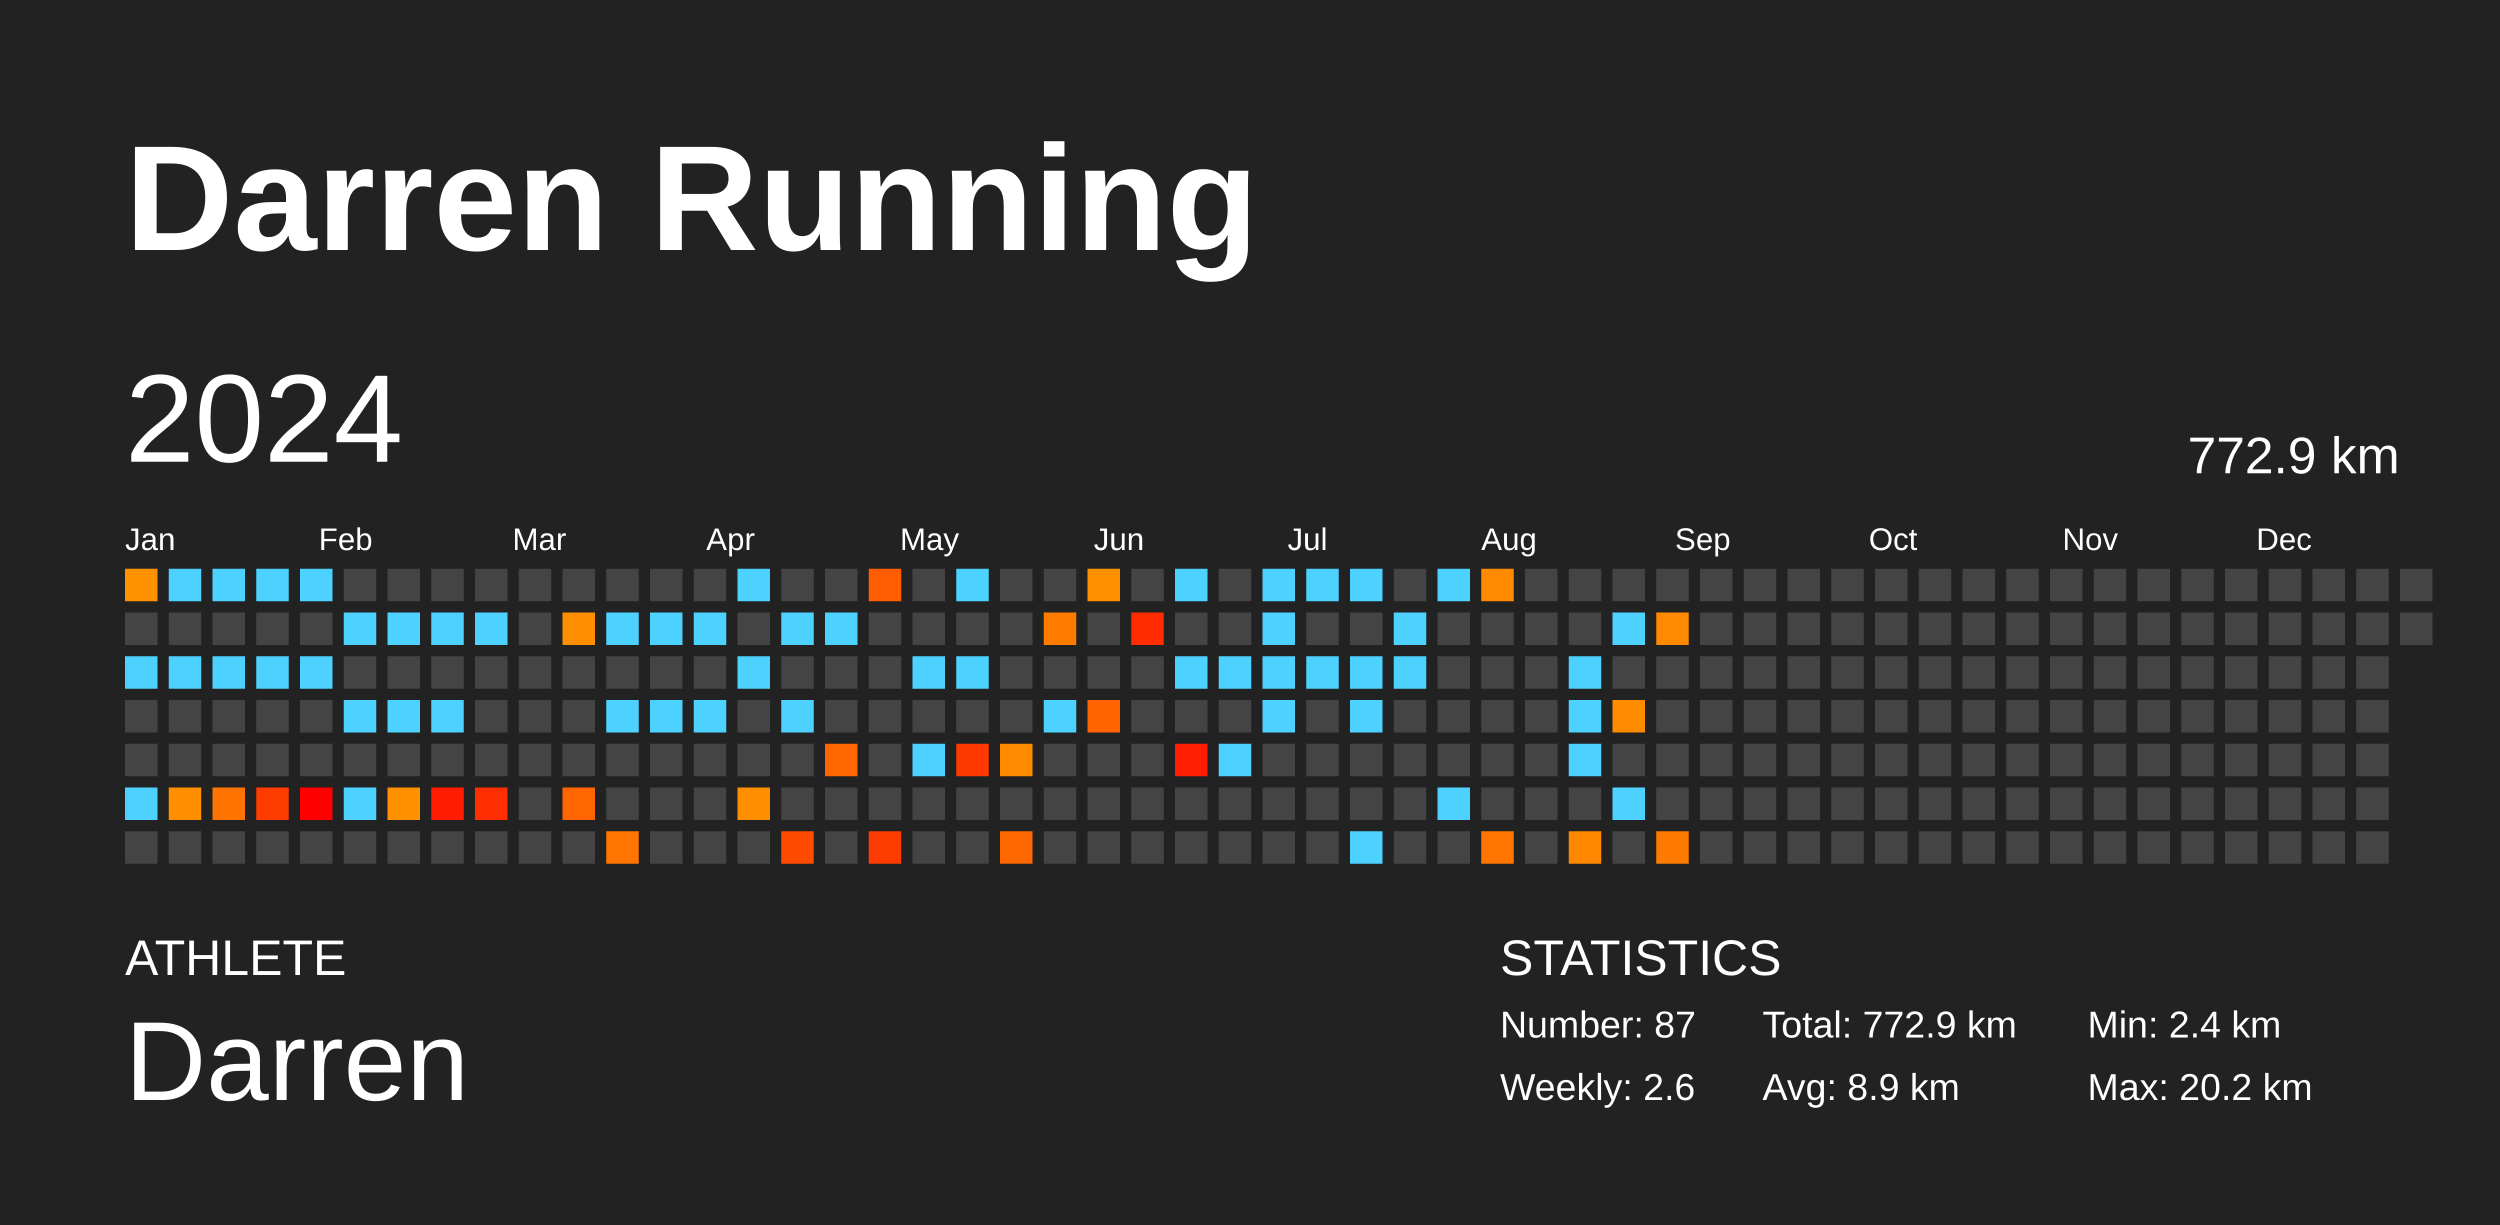
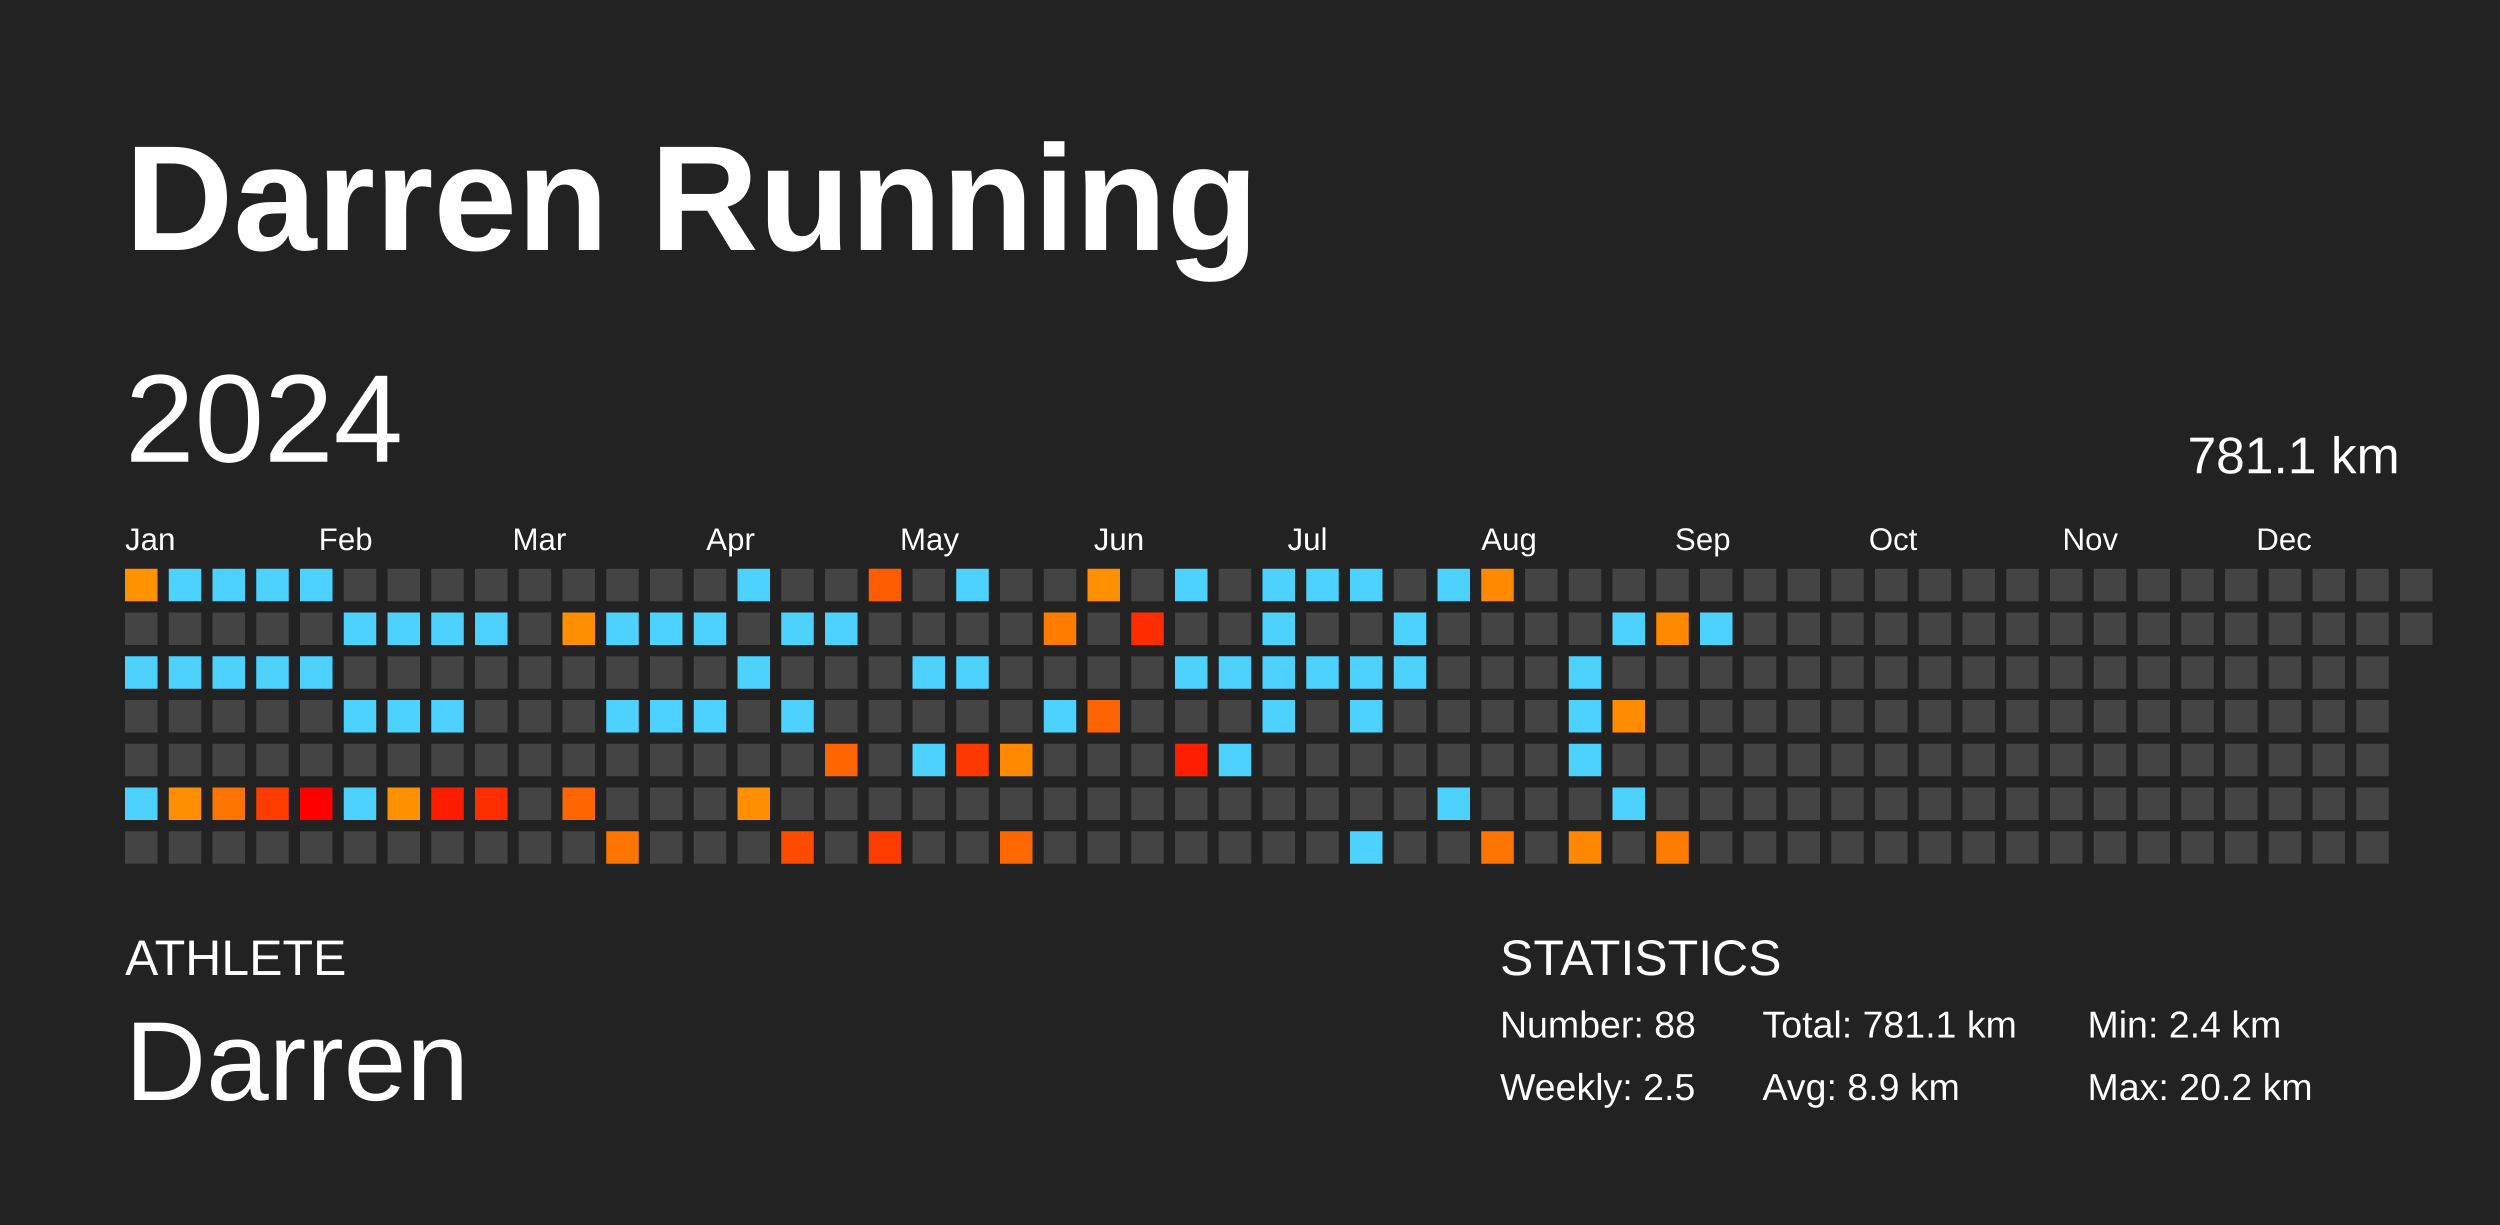
<svg xmlns="http://www.w3.org/2000/svg" baseProfile="full" height="98mm" version="1.1" viewBox="0,0,200,98" width="200mm">
  <defs />
  <rect fill="#222222" height="98" width="200" x="0" y="0" />
  <text fill="#FFFFFF" style="font-size:12px; font-family:Arial; font-weight:bold;" x="10" y="20">Darren Running</text>
  <text fill="#FFFFFF" style="font-size:4px; font-family:Arial" x="10" y="78">ATHLETE</text>
  <text fill="#FFFFFF" style="font-size:9px; font-family:Arial" x="10" y="88">Darren</text>
  <text fill="#FFFFFF" style="font-size:4px; font-family:Arial" x="120" y="78">STATISTICS</text>
-   <text fill="#FFFFFF" style="font-size:3px; font-family:Arial" x="120" y="83">Number: 87</text>
-   <text fill="#FFFFFF" style="font-size:3px; font-family:Arial" x="120" y="88">Weekly: 2.6</text>
-   <text fill="#FFFFFF" style="font-size:3px; font-family:Arial" x="141" y="83">Total: 772.9 km</text>
+   <text fill="#FFFFFF" style="font-size:3px; font-family:Arial" x="120" y="83">Number: 88</text>
+   <text fill="#FFFFFF" style="font-size:3px; font-family:Arial" x="120" y="88">Weekly: 2.5</text>
+   <text fill="#FFFFFF" style="font-size:3px; font-family:Arial" x="141" y="83">Total: 781.1 km</text>
  <text fill="#FFFFFF" style="font-size:3px; font-family:Arial" x="141" y="88">Avg: 8.9 km</text>
  <text fill="#FFFFFF" style="font-size:3px; font-family:Arial" x="167" y="83">Min: 2.4 km</text>
  <text fill="#FFFFFF" style="font-size:3px; font-family:Arial" x="167" y="88">Max: 20.2 km</text>
  <text dominant-baseline="hanging" fill="#FFFFFF" style="font-size:10.0px; font-family:Arial;" x="10" y="30">2024</text>
-   <text dominant-baseline="hanging" fill="#FFFFFF" style="font-size:4.125px; font-family:Arial;" x="175" y="35">772.9 km</text>
+   <text dominant-baseline="hanging" fill="#FFFFFF" style="font-size:4.125px; font-family:Arial;" x="175" y="35">781.1 km</text>
  <text fill="#FFFFFF" style="font-size:2.5px; font-family:Arial" x="10.0" y="44">Jan</text>
  <text fill="#FFFFFF" style="font-size:2.5px; font-family:Arial" x="25.5" y="44">Feb</text>
  <text fill="#FFFFFF" style="font-size:2.5px; font-family:Arial" x="41.0" y="44">Mar</text>
  <text fill="#FFFFFF" style="font-size:2.5px; font-family:Arial" x="56.5" y="44">Apr</text>
  <text fill="#FFFFFF" style="font-size:2.5px; font-family:Arial" x="72.0" y="44">May</text>
  <text fill="#FFFFFF" style="font-size:2.5px; font-family:Arial" x="87.5" y="44">Jun</text>
  <text fill="#FFFFFF" style="font-size:2.5px; font-family:Arial" x="103.0" y="44">Jul</text>
  <text fill="#FFFFFF" style="font-size:2.5px; font-family:Arial" x="118.5" y="44">Aug</text>
  <text fill="#FFFFFF" style="font-size:2.5px; font-family:Arial" x="134.0" y="44">Sep</text>
  <text fill="#FFFFFF" style="font-size:2.5px; font-family:Arial" x="149.5" y="44">Oct</text>
  <text fill="#FFFFFF" style="font-size:2.5px; font-family:Arial" x="165.0" y="44">Nov</text>
  <text fill="#FFFFFF" style="font-size:2.5px; font-family:Arial" x="180.5" y="44">Dec</text>
  <rect fill="#ff9200" height="2.6" width="2.6" x="10.0" y="45.5" />
  <rect fill="#444444" height="2.6" width="2.6" x="10.0" y="49.0" />
  <rect fill="#4dd2ff" height="2.6" width="2.6" x="10.0" y="52.5" />
  <rect fill="#444444" height="2.6" width="2.6" x="10.0" y="56.0" />
  <rect fill="#444444" height="2.6" width="2.6" x="10.0" y="59.5" />
  <rect fill="#4dd2ff" height="2.6" width="2.6" x="10.0" y="63.0" />
  <rect fill="#444444" height="2.6" width="2.6" x="10.0" y="66.5" />
  <rect fill="#4dd2ff" height="2.6" width="2.6" x="13.5" y="45.5" />
  <rect fill="#444444" height="2.6" width="2.6" x="13.5" y="49.0" />
  <rect fill="#4dd2ff" height="2.6" width="2.6" x="13.5" y="52.5" />
  <rect fill="#444444" height="2.6" width="2.6" x="13.5" y="56.0" />
  <rect fill="#444444" height="2.6" width="2.6" x="13.5" y="59.5" />
  <rect fill="#ff8f00" height="2.6" width="2.6" x="13.5" y="63.0" />
  <rect fill="#444444" height="2.6" width="2.6" x="13.5" y="66.5" />
  <rect fill="#4dd2ff" height="2.6" width="2.6" x="17.0" y="45.5" />
  <rect fill="#444444" height="2.6" width="2.6" x="17.0" y="49.0" />
  <rect fill="#4dd2ff" height="2.6" width="2.6" x="17.0" y="52.5" />
  <rect fill="#444444" height="2.6" width="2.6" x="17.0" y="56.0" />
  <rect fill="#444444" height="2.6" width="2.6" x="17.0" y="59.5" />
  <rect fill="#ff7300" height="2.6" width="2.6" x="17.0" y="63.0" />
  <rect fill="#444444" height="2.6" width="2.6" x="17.0" y="66.5" />
  <rect fill="#4dd2ff" height="2.6" width="2.6" x="20.5" y="45.5" />
  <rect fill="#444444" height="2.6" width="2.6" x="20.5" y="49.0" />
  <rect fill="#4dd2ff" height="2.6" width="2.6" x="20.5" y="52.5" />
  <rect fill="#444444" height="2.6" width="2.6" x="20.5" y="56.0" />
  <rect fill="#444444" height="2.6" width="2.6" x="20.5" y="59.5" />
  <rect fill="#ff3c00" height="2.6" width="2.6" x="20.5" y="63.0" />
  <rect fill="#444444" height="2.6" width="2.6" x="20.5" y="66.5" />
  <rect fill="#4dd2ff" height="2.6" width="2.6" x="24.0" y="45.5" />
  <rect fill="#444444" height="2.6" width="2.6" x="24.0" y="49.0" />
  <rect fill="#4dd2ff" height="2.6" width="2.6" x="24.0" y="52.5" />
  <rect fill="#444444" height="2.6" width="2.6" x="24.0" y="56.0" />
  <rect fill="#444444" height="2.6" width="2.6" x="24.0" y="59.5" />
  <rect fill="red" height="2.6" width="2.6" x="24.0" y="63.0" />
  <rect fill="#444444" height="2.6" width="2.6" x="24.0" y="66.5" />
  <rect fill="#444444" height="2.6" width="2.6" x="27.5" y="45.5" />
  <rect fill="#4dd2ff" height="2.6" width="2.6" x="27.5" y="49.0" />
  <rect fill="#444444" height="2.6" width="2.6" x="27.5" y="52.5" />
  <rect fill="#4dd2ff" height="2.6" width="2.6" x="27.5" y="56.0" />
  <rect fill="#444444" height="2.6" width="2.6" x="27.5" y="59.5" />
  <rect fill="#4dd2ff" height="2.6" width="2.6" x="27.5" y="63.0" />
  <rect fill="#444444" height="2.6" width="2.6" x="27.5" y="66.5" />
  <rect fill="#444444" height="2.6" width="2.6" x="31.0" y="45.5" />
  <rect fill="#4dd2ff" height="2.6" width="2.6" x="31.0" y="49.0" />
  <rect fill="#444444" height="2.6" width="2.6" x="31.0" y="52.5" />
  <rect fill="#4dd2ff" height="2.6" width="2.6" x="31.0" y="56.0" />
  <rect fill="#444444" height="2.6" width="2.6" x="31.0" y="59.5" />
  <rect fill="#ff9000" height="2.6" width="2.6" x="31.0" y="63.0" />
  <rect fill="#444444" height="2.6" width="2.6" x="31.0" y="66.5" />
  <rect fill="#444444" height="2.6" width="2.6" x="34.5" y="45.5" />
  <rect fill="#4dd2ff" height="2.6" width="2.6" x="34.5" y="49.0" />
  <rect fill="#444444" height="2.6" width="2.6" x="34.5" y="52.5" />
  <rect fill="#4dd2ff" height="2.6" width="2.6" x="34.5" y="56.0" />
  <rect fill="#444444" height="2.6" width="2.6" x="34.5" y="59.5" />
  <rect fill="#ff1c00" height="2.6" width="2.6" x="34.5" y="63.0" />
  <rect fill="#444444" height="2.6" width="2.6" x="34.5" y="66.5" />
  <rect fill="#444444" height="2.6" width="2.6" x="38.0" y="45.5" />
  <rect fill="#4dd2ff" height="2.6" width="2.6" x="38.0" y="49.0" />
  <rect fill="#444444" height="2.6" width="2.6" x="38.0" y="52.5" />
  <rect fill="#444444" height="2.6" width="2.6" x="38.0" y="56.0" />
  <rect fill="#444444" height="2.6" width="2.6" x="38.0" y="59.5" />
  <rect fill="#ff2e00" height="2.6" width="2.6" x="38.0" y="63.0" />
  <rect fill="#444444" height="2.6" width="2.6" x="38.0" y="66.5" />
  <rect fill="#444444" height="2.6" width="2.6" x="41.5" y="45.5" />
  <rect fill="#444444" height="2.6" width="2.6" x="41.5" y="49.0" />
  <rect fill="#444444" height="2.6" width="2.6" x="41.5" y="52.5" />
  <rect fill="#444444" height="2.6" width="2.6" x="41.5" y="56.0" />
  <rect fill="#444444" height="2.6" width="2.6" x="41.5" y="59.5" />
  <rect fill="#444444" height="2.6" width="2.6" x="41.5" y="63.0" />
  <rect fill="#444444" height="2.6" width="2.6" x="41.5" y="66.5" />
  <rect fill="#444444" height="2.6" width="2.6" x="45.0" y="45.5" />
  <rect fill="#ff8e00" height="2.6" width="2.6" x="45.0" y="49.0" />
  <rect fill="#444444" height="2.6" width="2.6" x="45.0" y="52.5" />
  <rect fill="#444444" height="2.6" width="2.6" x="45.0" y="56.0" />
  <rect fill="#444444" height="2.6" width="2.6" x="45.0" y="59.5" />
  <rect fill="#ff6500" height="2.6" width="2.6" x="45.0" y="63.0" />
  <rect fill="#444444" height="2.6" width="2.6" x="45.0" y="66.5" />
  <rect fill="#444444" height="2.6" width="2.6" x="48.5" y="45.5" />
  <rect fill="#4dd2ff" height="2.6" width="2.6" x="48.5" y="49.0" />
  <rect fill="#444444" height="2.6" width="2.6" x="48.5" y="52.5" />
  <rect fill="#4dd2ff" height="2.6" width="2.6" x="48.5" y="56.0" />
  <rect fill="#444444" height="2.6" width="2.6" x="48.5" y="59.5" />
  <rect fill="#444444" height="2.6" width="2.6" x="48.5" y="63.0" />
  <rect fill="#ff7500" height="2.6" width="2.6" x="48.5" y="66.5" />
  <rect fill="#444444" height="2.6" width="2.6" x="52.0" y="45.5" />
  <rect fill="#4dd2ff" height="2.6" width="2.6" x="52.0" y="49.0" />
  <rect fill="#444444" height="2.6" width="2.6" x="52.0" y="52.5" />
  <rect fill="#4dd2ff" height="2.6" width="2.6" x="52.0" y="56.0" />
  <rect fill="#444444" height="2.6" width="2.6" x="52.0" y="59.5" />
  <rect fill="#444444" height="2.6" width="2.6" x="52.0" y="63.0" />
  <rect fill="#444444" height="2.6" width="2.6" x="52.0" y="66.5" />
  <rect fill="#444444" height="2.6" width="2.6" x="55.5" y="45.5" />
  <rect fill="#4dd2ff" height="2.6" width="2.6" x="55.5" y="49.0" />
  <rect fill="#444444" height="2.6" width="2.6" x="55.5" y="52.5" />
  <rect fill="#4dd2ff" height="2.6" width="2.6" x="55.5" y="56.0" />
  <rect fill="#444444" height="2.6" width="2.6" x="55.5" y="59.5" />
  <rect fill="#444444" height="2.6" width="2.6" x="55.5" y="63.0" />
  <rect fill="#444444" height="2.6" width="2.6" x="55.5" y="66.5" />
  <rect fill="#4dd2ff" height="2.6" width="2.6" x="59.0" y="45.5" />
  <rect fill="#444444" height="2.6" width="2.6" x="59.0" y="49.0" />
  <rect fill="#4dd2ff" height="2.6" width="2.6" x="59.0" y="52.5" />
  <rect fill="#444444" height="2.6" width="2.6" x="59.0" y="56.0" />
  <rect fill="#444444" height="2.6" width="2.6" x="59.0" y="59.5" />
  <rect fill="#ff8f00" height="2.6" width="2.6" x="59.0" y="63.0" />
  <rect fill="#444444" height="2.6" width="2.6" x="59.0" y="66.5" />
  <rect fill="#444444" height="2.6" width="2.6" x="62.5" y="45.5" />
  <rect fill="#4dd2ff" height="2.6" width="2.6" x="62.5" y="49.0" />
  <rect fill="#444444" height="2.6" width="2.6" x="62.5" y="52.5" />
  <rect fill="#4dd2ff" height="2.6" width="2.6" x="62.5" y="56.0" />
  <rect fill="#444444" height="2.6" width="2.6" x="62.5" y="59.5" />
  <rect fill="#444444" height="2.6" width="2.6" x="62.5" y="63.0" />
  <rect fill="#ff4b00" height="2.6" width="2.6" x="62.5" y="66.5" />
  <rect fill="#444444" height="2.6" width="2.6" x="66.0" y="45.5" />
  <rect fill="#4dd2ff" height="2.6" width="2.6" x="66.0" y="49.0" />
  <rect fill="#444444" height="2.6" width="2.6" x="66.0" y="52.5" />
  <rect fill="#444444" height="2.6" width="2.6" x="66.0" y="56.0" />
  <rect fill="#ff6500" height="2.6" width="2.6" x="66.0" y="59.5" />
  <rect fill="#444444" height="2.6" width="2.6" x="66.0" y="63.0" />
  <rect fill="#444444" height="2.6" width="2.6" x="66.0" y="66.5" />
  <rect fill="#ff5d00" height="2.6" width="2.6" x="69.5" y="45.5" />
  <rect fill="#444444" height="2.6" width="2.6" x="69.5" y="49.0" />
  <rect fill="#444444" height="2.6" width="2.6" x="69.5" y="52.5" />
  <rect fill="#444444" height="2.6" width="2.6" x="69.5" y="56.0" />
  <rect fill="#444444" height="2.6" width="2.6" x="69.5" y="59.5" />
  <rect fill="#444444" height="2.6" width="2.6" x="69.5" y="63.0" />
  <rect fill="#ff3c00" height="2.6" width="2.6" x="69.5" y="66.5" />
  <rect fill="#444444" height="2.6" width="2.6" x="73.0" y="45.5" />
  <rect fill="#444444" height="2.6" width="2.6" x="73.0" y="49.0" />
  <rect fill="#4dd2ff" height="2.6" width="2.6" x="73.0" y="52.5" />
  <rect fill="#444444" height="2.6" width="2.6" x="73.0" y="56.0" />
  <rect fill="#4dd2ff" height="2.6" width="2.6" x="73.0" y="59.5" />
  <rect fill="#444444" height="2.6" width="2.6" x="73.0" y="63.0" />
  <rect fill="#444444" height="2.6" width="2.6" x="73.0" y="66.5" />
  <rect fill="#4dd2ff" height="2.6" width="2.6" x="76.5" y="45.5" />
  <rect fill="#444444" height="2.6" width="2.6" x="76.5" y="49.0" />
  <rect fill="#4dd2ff" height="2.6" width="2.6" x="76.5" y="52.5" />
  <rect fill="#444444" height="2.6" width="2.6" x="76.5" y="56.0" />
  <rect fill="#ff3800" height="2.6" width="2.6" x="76.5" y="59.5" />
  <rect fill="#444444" height="2.6" width="2.6" x="76.5" y="63.0" />
  <rect fill="#444444" height="2.6" width="2.6" x="76.5" y="66.5" />
  <rect fill="#444444" height="2.6" width="2.6" x="80.0" y="45.5" />
  <rect fill="#444444" height="2.6" width="2.6" x="80.0" y="49.0" />
  <rect fill="#444444" height="2.6" width="2.6" x="80.0" y="52.5" />
  <rect fill="#444444" height="2.6" width="2.6" x="80.0" y="56.0" />
  <rect fill="#ff8a00" height="2.6" width="2.6" x="80.0" y="59.5" />
  <rect fill="#444444" height="2.6" width="2.6" x="80.0" y="63.0" />
  <rect fill="#ff6700" height="2.6" width="2.6" x="80.0" y="66.5" />
  <rect fill="#444444" height="2.6" width="2.6" x="83.5" y="45.5" />
  <rect fill="#ff7c00" height="2.6" width="2.6" x="83.5" y="49.0" />
  <rect fill="#444444" height="2.6" width="2.6" x="83.5" y="52.5" />
  <rect fill="#4dd2ff" height="2.6" width="2.6" x="83.5" y="56.0" />
  <rect fill="#444444" height="2.6" width="2.6" x="83.5" y="59.5" />
  <rect fill="#444444" height="2.6" width="2.6" x="83.5" y="63.0" />
  <rect fill="#444444" height="2.6" width="2.6" x="83.5" y="66.5" />
  <rect fill="#ff9000" height="2.6" width="2.6" x="87.0" y="45.5" />
  <rect fill="#444444" height="2.6" width="2.6" x="87.0" y="49.0" />
  <rect fill="#444444" height="2.6" width="2.6" x="87.0" y="52.5" />
  <rect fill="#ff6400" height="2.6" width="2.6" x="87.0" y="56.0" />
  <rect fill="#444444" height="2.6" width="2.6" x="87.0" y="59.5" />
  <rect fill="#444444" height="2.6" width="2.6" x="87.0" y="63.0" />
  <rect fill="#444444" height="2.6" width="2.6" x="87.0" y="66.5" />
  <rect fill="#444444" height="2.6" width="2.6" x="90.5" y="45.5" />
  <rect fill="#ff2c00" height="2.6" width="2.6" x="90.5" y="49.0" />
  <rect fill="#444444" height="2.6" width="2.6" x="90.5" y="52.5" />
  <rect fill="#444444" height="2.6" width="2.6" x="90.5" y="56.0" />
  <rect fill="#444444" height="2.6" width="2.6" x="90.5" y="59.5" />
  <rect fill="#444444" height="2.6" width="2.6" x="90.5" y="63.0" />
  <rect fill="#444444" height="2.6" width="2.6" x="90.5" y="66.5" />
  <rect fill="#4dd2ff" height="2.6" width="2.6" x="94.0" y="45.5" />
  <rect fill="#444444" height="2.6" width="2.6" x="94.0" y="49.0" />
  <rect fill="#4dd2ff" height="2.6" width="2.6" x="94.0" y="52.5" />
  <rect fill="#444444" height="2.6" width="2.6" x="94.0" y="56.0" />
  <rect fill="#ff1e00" height="2.6" width="2.6" x="94.0" y="59.5" />
  <rect fill="#444444" height="2.6" width="2.6" x="94.0" y="63.0" />
  <rect fill="#444444" height="2.6" width="2.6" x="94.0" y="66.5" />
  <rect fill="#444444" height="2.6" width="2.6" x="97.5" y="45.5" />
  <rect fill="#444444" height="2.6" width="2.6" x="97.5" y="49.0" />
  <rect fill="#4dd2ff" height="2.6" width="2.6" x="97.5" y="52.5" />
  <rect fill="#444444" height="2.6" width="2.6" x="97.5" y="56.0" />
  <rect fill="#4dd2ff" height="2.6" width="2.6" x="97.5" y="59.5" />
  <rect fill="#444444" height="2.6" width="2.6" x="97.5" y="63.0" />
  <rect fill="#444444" height="2.6" width="2.6" x="97.5" y="66.5" />
  <rect fill="#4dd2ff" height="2.6" width="2.6" x="101.0" y="45.5" />
  <rect fill="#4dd2ff" height="2.6" width="2.6" x="101.0" y="49.0" />
  <rect fill="#4dd2ff" height="2.6" width="2.6" x="101.0" y="52.5" />
  <rect fill="#4dd2ff" height="2.6" width="2.6" x="101.0" y="56.0" />
  <rect fill="#444444" height="2.6" width="2.6" x="101.0" y="59.5" />
  <rect fill="#444444" height="2.6" width="2.6" x="101.0" y="63.0" />
  <rect fill="#444444" height="2.6" width="2.6" x="101.0" y="66.5" />
  <rect fill="#4dd2ff" height="2.6" width="2.6" x="104.5" y="45.5" />
  <rect fill="#444444" height="2.6" width="2.6" x="104.5" y="49.0" />
  <rect fill="#4dd2ff" height="2.6" width="2.6" x="104.5" y="52.5" />
  <rect fill="#444444" height="2.6" width="2.6" x="104.5" y="56.0" />
  <rect fill="#444444" height="2.6" width="2.6" x="104.5" y="59.5" />
  <rect fill="#444444" height="2.6" width="2.6" x="104.5" y="63.0" />
  <rect fill="#444444" height="2.6" width="2.6" x="104.5" y="66.5" />
  <rect fill="#4dd2ff" height="2.6" width="2.6" x="108.0" y="45.5" />
  <rect fill="#444444" height="2.6" width="2.6" x="108.0" y="49.0" />
  <rect fill="#4dd2ff" height="2.6" width="2.6" x="108.0" y="52.5" />
  <rect fill="#4dd2ff" height="2.6" width="2.6" x="108.0" y="56.0" />
  <rect fill="#444444" height="2.6" width="2.6" x="108.0" y="59.5" />
  <rect fill="#444444" height="2.6" width="2.6" x="108.0" y="63.0" />
  <rect fill="#4dd2ff" height="2.6" width="2.6" x="108.0" y="66.5" />
  <rect fill="#444444" height="2.6" width="2.6" x="111.5" y="45.5" />
  <rect fill="#4dd2ff" height="2.6" width="2.6" x="111.5" y="49.0" />
  <rect fill="#4dd2ff" height="2.6" width="2.6" x="111.5" y="52.5" />
  <rect fill="#444444" height="2.6" width="2.6" x="111.5" y="56.0" />
  <rect fill="#444444" height="2.6" width="2.6" x="111.5" y="59.5" />
  <rect fill="#444444" height="2.6" width="2.6" x="111.5" y="63.0" />
  <rect fill="#444444" height="2.6" width="2.6" x="111.5" y="66.5" />
  <rect fill="#4dd2ff" height="2.6" width="2.6" x="115.0" y="45.5" />
  <rect fill="#444444" height="2.6" width="2.6" x="115.0" y="49.0" />
  <rect fill="#444444" height="2.6" width="2.6" x="115.0" y="52.5" />
  <rect fill="#444444" height="2.6" width="2.6" x="115.0" y="56.0" />
  <rect fill="#444444" height="2.6" width="2.6" x="115.0" y="59.5" />
  <rect fill="#4dd2ff" height="2.6" width="2.6" x="115.0" y="63.0" />
  <rect fill="#444444" height="2.6" width="2.6" x="115.0" y="66.5" />
  <rect fill="#ff8900" height="2.6" width="2.6" x="118.5" y="45.5" />
  <rect fill="#444444" height="2.6" width="2.6" x="118.5" y="49.0" />
  <rect fill="#444444" height="2.6" width="2.6" x="118.5" y="52.5" />
  <rect fill="#444444" height="2.6" width="2.6" x="118.5" y="56.0" />
  <rect fill="#444444" height="2.6" width="2.6" x="118.5" y="59.5" />
  <rect fill="#444444" height="2.6" width="2.6" x="118.5" y="63.0" />
  <rect fill="#ff7500" height="2.6" width="2.6" x="118.5" y="66.5" />
  <rect fill="#444444" height="2.6" width="2.6" x="122.0" y="45.5" />
  <rect fill="#444444" height="2.6" width="2.6" x="122.0" y="49.0" />
  <rect fill="#444444" height="2.6" width="2.6" x="122.0" y="52.5" />
  <rect fill="#444444" height="2.6" width="2.6" x="122.0" y="56.0" />
  <rect fill="#444444" height="2.6" width="2.6" x="122.0" y="59.5" />
  <rect fill="#444444" height="2.6" width="2.6" x="122.0" y="63.0" />
  <rect fill="#444444" height="2.6" width="2.6" x="122.0" y="66.5" />
  <rect fill="#444444" height="2.6" width="2.6" x="125.5" y="45.5" />
  <rect fill="#444444" height="2.6" width="2.6" x="125.5" y="49.0" />
  <rect fill="#4dd2ff" height="2.6" width="2.6" x="125.5" y="52.5" />
  <rect fill="#4dd2ff" height="2.6" width="2.6" x="125.5" y="56.0" />
  <rect fill="#4dd2ff" height="2.6" width="2.6" x="125.5" y="59.5" />
  <rect fill="#444444" height="2.6" width="2.6" x="125.5" y="63.0" />
  <rect fill="#ff8800" height="2.6" width="2.6" x="125.5" y="66.5" />
  <rect fill="#444444" height="2.6" width="2.6" x="129.0" y="45.5" />
  <rect fill="#4dd2ff" height="2.6" width="2.6" x="129.0" y="49.0" />
  <rect fill="#444444" height="2.6" width="2.6" x="129.0" y="52.5" />
  <rect fill="#ff8b00" height="2.6" width="2.6" x="129.0" y="56.0" />
  <rect fill="#444444" height="2.6" width="2.6" x="129.0" y="59.5" />
  <rect fill="#4dd2ff" height="2.6" width="2.6" x="129.0" y="63.0" />
  <rect fill="#444444" height="2.6" width="2.6" x="129.0" y="66.5" />
  <rect fill="#444444" height="2.6" width="2.6" x="132.5" y="45.5" />
  <rect fill="#ff8900" height="2.6" width="2.6" x="132.5" y="49.0" />
  <rect fill="#444444" height="2.6" width="2.6" x="132.5" y="52.5" />
  <rect fill="#444444" height="2.6" width="2.6" x="132.5" y="56.0" />
  <rect fill="#444444" height="2.6" width="2.6" x="132.5" y="59.5" />
  <rect fill="#444444" height="2.6" width="2.6" x="132.5" y="63.0" />
  <rect fill="#ff7b00" height="2.6" width="2.6" x="132.5" y="66.5" />
  <rect fill="#444444" height="2.6" width="2.6" x="136.0" y="45.5" />
-   <rect fill="#444444" height="2.6" width="2.6" x="136.0" y="49.0" />
+   <rect fill="#4dd2ff" height="2.6" width="2.6" x="136.0" y="49.0" />
  <rect fill="#444444" height="2.6" width="2.6" x="136.0" y="52.5" />
  <rect fill="#444444" height="2.6" width="2.6" x="136.0" y="56.0" />
  <rect fill="#444444" height="2.6" width="2.6" x="136.0" y="59.5" />
  <rect fill="#444444" height="2.6" width="2.6" x="136.0" y="63.0" />
  <rect fill="#444444" height="2.6" width="2.6" x="136.0" y="66.5" />
  <rect fill="#444444" height="2.6" width="2.6" x="139.5" y="45.5" />
  <rect fill="#444444" height="2.6" width="2.6" x="139.5" y="49.0" />
  <rect fill="#444444" height="2.6" width="2.6" x="139.5" y="52.5" />
  <rect fill="#444444" height="2.6" width="2.6" x="139.5" y="56.0" />
  <rect fill="#444444" height="2.6" width="2.6" x="139.5" y="59.5" />
  <rect fill="#444444" height="2.6" width="2.6" x="139.5" y="63.0" />
  <rect fill="#444444" height="2.6" width="2.6" x="139.5" y="66.5" />
  <rect fill="#444444" height="2.6" width="2.6" x="143.0" y="45.5" />
  <rect fill="#444444" height="2.6" width="2.6" x="143.0" y="49.0" />
  <rect fill="#444444" height="2.6" width="2.6" x="143.0" y="52.5" />
  <rect fill="#444444" height="2.6" width="2.6" x="143.0" y="56.0" />
  <rect fill="#444444" height="2.6" width="2.6" x="143.0" y="59.5" />
  <rect fill="#444444" height="2.6" width="2.6" x="143.0" y="63.0" />
  <rect fill="#444444" height="2.6" width="2.6" x="143.0" y="66.5" />
  <rect fill="#444444" height="2.6" width="2.6" x="146.5" y="45.5" />
  <rect fill="#444444" height="2.6" width="2.6" x="146.5" y="49.0" />
  <rect fill="#444444" height="2.6" width="2.6" x="146.5" y="52.5" />
  <rect fill="#444444" height="2.6" width="2.6" x="146.5" y="56.0" />
  <rect fill="#444444" height="2.6" width="2.6" x="146.5" y="59.5" />
  <rect fill="#444444" height="2.6" width="2.6" x="146.5" y="63.0" />
  <rect fill="#444444" height="2.6" width="2.6" x="146.5" y="66.5" />
  <rect fill="#444444" height="2.6" width="2.6" x="150.0" y="45.5" />
  <rect fill="#444444" height="2.6" width="2.6" x="150.0" y="49.0" />
  <rect fill="#444444" height="2.6" width="2.6" x="150.0" y="52.5" />
  <rect fill="#444444" height="2.6" width="2.6" x="150.0" y="56.0" />
  <rect fill="#444444" height="2.6" width="2.6" x="150.0" y="59.5" />
  <rect fill="#444444" height="2.6" width="2.6" x="150.0" y="63.0" />
  <rect fill="#444444" height="2.6" width="2.6" x="150.0" y="66.5" />
  <rect fill="#444444" height="2.6" width="2.6" x="153.5" y="45.5" />
  <rect fill="#444444" height="2.6" width="2.6" x="153.5" y="49.0" />
  <rect fill="#444444" height="2.6" width="2.6" x="153.5" y="52.5" />
  <rect fill="#444444" height="2.6" width="2.6" x="153.5" y="56.0" />
  <rect fill="#444444" height="2.6" width="2.6" x="153.5" y="59.5" />
  <rect fill="#444444" height="2.6" width="2.6" x="153.5" y="63.0" />
  <rect fill="#444444" height="2.6" width="2.6" x="153.5" y="66.5" />
  <rect fill="#444444" height="2.6" width="2.6" x="157.0" y="45.5" />
  <rect fill="#444444" height="2.6" width="2.6" x="157.0" y="49.0" />
  <rect fill="#444444" height="2.6" width="2.6" x="157.0" y="52.5" />
  <rect fill="#444444" height="2.6" width="2.6" x="157.0" y="56.0" />
  <rect fill="#444444" height="2.6" width="2.6" x="157.0" y="59.5" />
  <rect fill="#444444" height="2.6" width="2.6" x="157.0" y="63.0" />
  <rect fill="#444444" height="2.6" width="2.6" x="157.0" y="66.5" />
  <rect fill="#444444" height="2.6" width="2.6" x="160.5" y="45.5" />
  <rect fill="#444444" height="2.6" width="2.6" x="160.5" y="49.0" />
  <rect fill="#444444" height="2.6" width="2.6" x="160.5" y="52.5" />
  <rect fill="#444444" height="2.6" width="2.6" x="160.5" y="56.0" />
  <rect fill="#444444" height="2.6" width="2.6" x="160.5" y="59.5" />
  <rect fill="#444444" height="2.6" width="2.6" x="160.5" y="63.0" />
  <rect fill="#444444" height="2.6" width="2.6" x="160.5" y="66.5" />
  <rect fill="#444444" height="2.6" width="2.6" x="164.0" y="45.5" />
  <rect fill="#444444" height="2.6" width="2.6" x="164.0" y="49.0" />
  <rect fill="#444444" height="2.6" width="2.6" x="164.0" y="52.5" />
  <rect fill="#444444" height="2.6" width="2.6" x="164.0" y="56.0" />
  <rect fill="#444444" height="2.6" width="2.6" x="164.0" y="59.5" />
  <rect fill="#444444" height="2.6" width="2.6" x="164.0" y="63.0" />
  <rect fill="#444444" height="2.6" width="2.6" x="164.0" y="66.5" />
  <rect fill="#444444" height="2.6" width="2.6" x="167.5" y="45.5" />
  <rect fill="#444444" height="2.6" width="2.6" x="167.5" y="49.0" />
  <rect fill="#444444" height="2.6" width="2.6" x="167.5" y="52.5" />
  <rect fill="#444444" height="2.6" width="2.6" x="167.5" y="56.0" />
  <rect fill="#444444" height="2.6" width="2.6" x="167.5" y="59.5" />
  <rect fill="#444444" height="2.6" width="2.6" x="167.5" y="63.0" />
  <rect fill="#444444" height="2.6" width="2.6" x="167.5" y="66.5" />
  <rect fill="#444444" height="2.6" width="2.6" x="171.0" y="45.5" />
  <rect fill="#444444" height="2.6" width="2.6" x="171.0" y="49.0" />
  <rect fill="#444444" height="2.6" width="2.6" x="171.0" y="52.5" />
  <rect fill="#444444" height="2.6" width="2.6" x="171.0" y="56.0" />
  <rect fill="#444444" height="2.6" width="2.6" x="171.0" y="59.5" />
  <rect fill="#444444" height="2.6" width="2.6" x="171.0" y="63.0" />
  <rect fill="#444444" height="2.6" width="2.6" x="171.0" y="66.5" />
  <rect fill="#444444" height="2.6" width="2.6" x="174.5" y="45.5" />
  <rect fill="#444444" height="2.6" width="2.6" x="174.5" y="49.0" />
  <rect fill="#444444" height="2.6" width="2.6" x="174.5" y="52.5" />
  <rect fill="#444444" height="2.6" width="2.6" x="174.5" y="56.0" />
  <rect fill="#444444" height="2.6" width="2.6" x="174.5" y="59.5" />
  <rect fill="#444444" height="2.6" width="2.6" x="174.5" y="63.0" />
  <rect fill="#444444" height="2.6" width="2.6" x="174.5" y="66.5" />
  <rect fill="#444444" height="2.6" width="2.6" x="178.0" y="45.5" />
  <rect fill="#444444" height="2.6" width="2.6" x="178.0" y="49.0" />
  <rect fill="#444444" height="2.6" width="2.6" x="178.0" y="52.5" />
  <rect fill="#444444" height="2.6" width="2.6" x="178.0" y="56.0" />
  <rect fill="#444444" height="2.6" width="2.6" x="178.0" y="59.5" />
  <rect fill="#444444" height="2.6" width="2.6" x="178.0" y="63.0" />
  <rect fill="#444444" height="2.6" width="2.6" x="178.0" y="66.5" />
  <rect fill="#444444" height="2.6" width="2.6" x="181.5" y="45.5" />
  <rect fill="#444444" height="2.6" width="2.6" x="181.5" y="49.0" />
  <rect fill="#444444" height="2.6" width="2.6" x="181.5" y="52.5" />
  <rect fill="#444444" height="2.6" width="2.6" x="181.5" y="56.0" />
  <rect fill="#444444" height="2.6" width="2.6" x="181.5" y="59.5" />
  <rect fill="#444444" height="2.6" width="2.6" x="181.5" y="63.0" />
  <rect fill="#444444" height="2.6" width="2.6" x="181.5" y="66.5" />
  <rect fill="#444444" height="2.6" width="2.6" x="185.0" y="45.5" />
  <rect fill="#444444" height="2.6" width="2.6" x="185.0" y="49.0" />
  <rect fill="#444444" height="2.6" width="2.6" x="185.0" y="52.5" />
  <rect fill="#444444" height="2.6" width="2.6" x="185.0" y="56.0" />
  <rect fill="#444444" height="2.6" width="2.6" x="185.0" y="59.5" />
  <rect fill="#444444" height="2.6" width="2.6" x="185.0" y="63.0" />
  <rect fill="#444444" height="2.6" width="2.6" x="185.0" y="66.5" />
  <rect fill="#444444" height="2.6" width="2.6" x="188.5" y="45.5" />
  <rect fill="#444444" height="2.6" width="2.6" x="188.5" y="49.0" />
  <rect fill="#444444" height="2.6" width="2.6" x="188.5" y="52.5" />
  <rect fill="#444444" height="2.6" width="2.6" x="188.5" y="56.0" />
  <rect fill="#444444" height="2.6" width="2.6" x="188.5" y="59.5" />
  <rect fill="#444444" height="2.6" width="2.6" x="188.5" y="63.0" />
  <rect fill="#444444" height="2.6" width="2.6" x="188.5" y="66.5" />
  <rect fill="#444444" height="2.6" width="2.6" x="192.0" y="45.5" />
  <rect fill="#444444" height="2.6" width="2.6" x="192.0" y="49.0" />
</svg>
